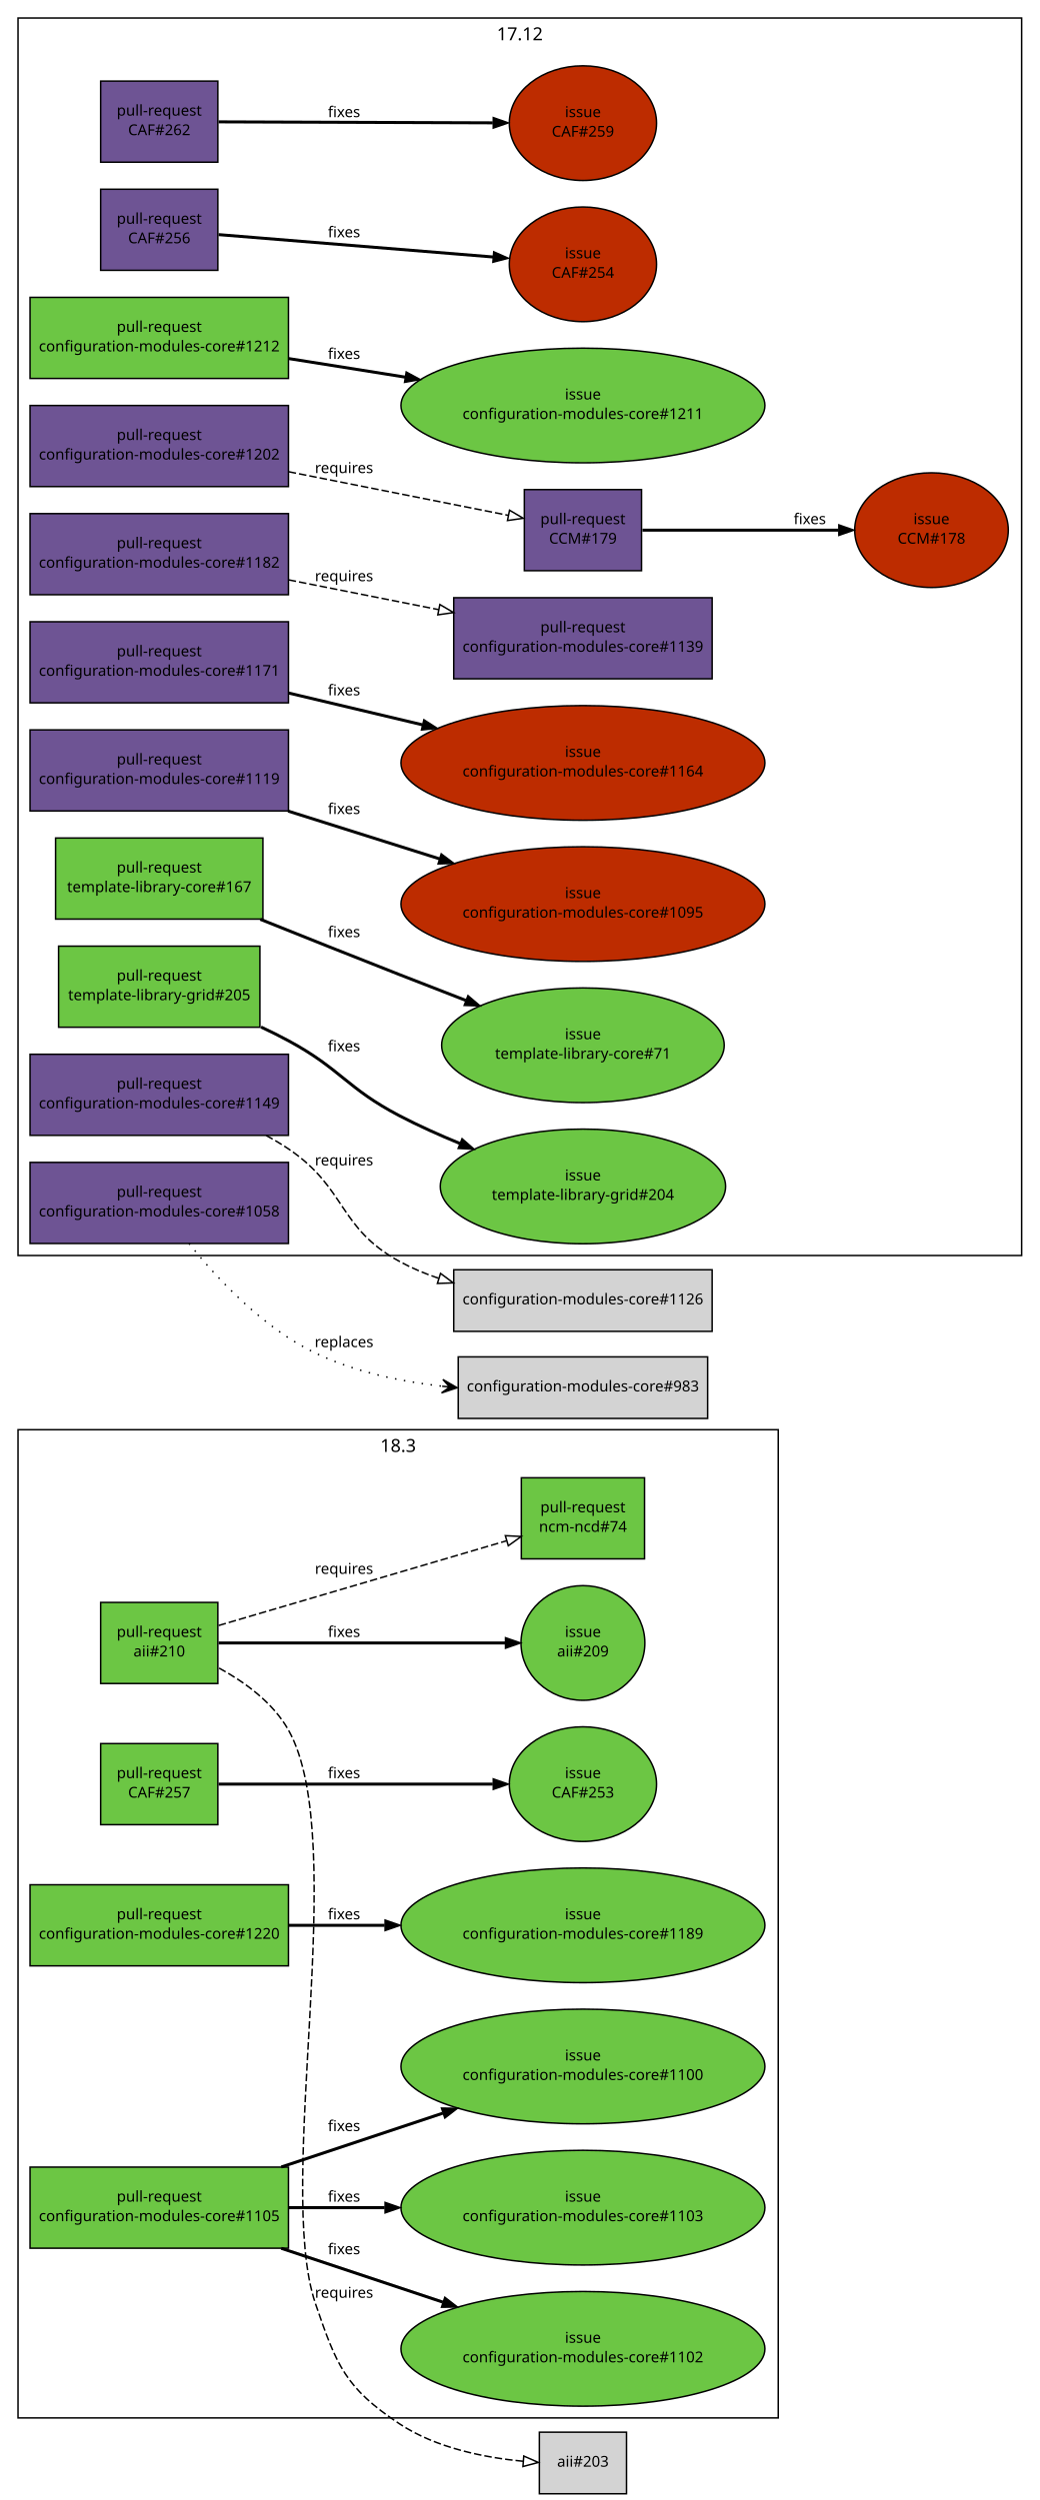
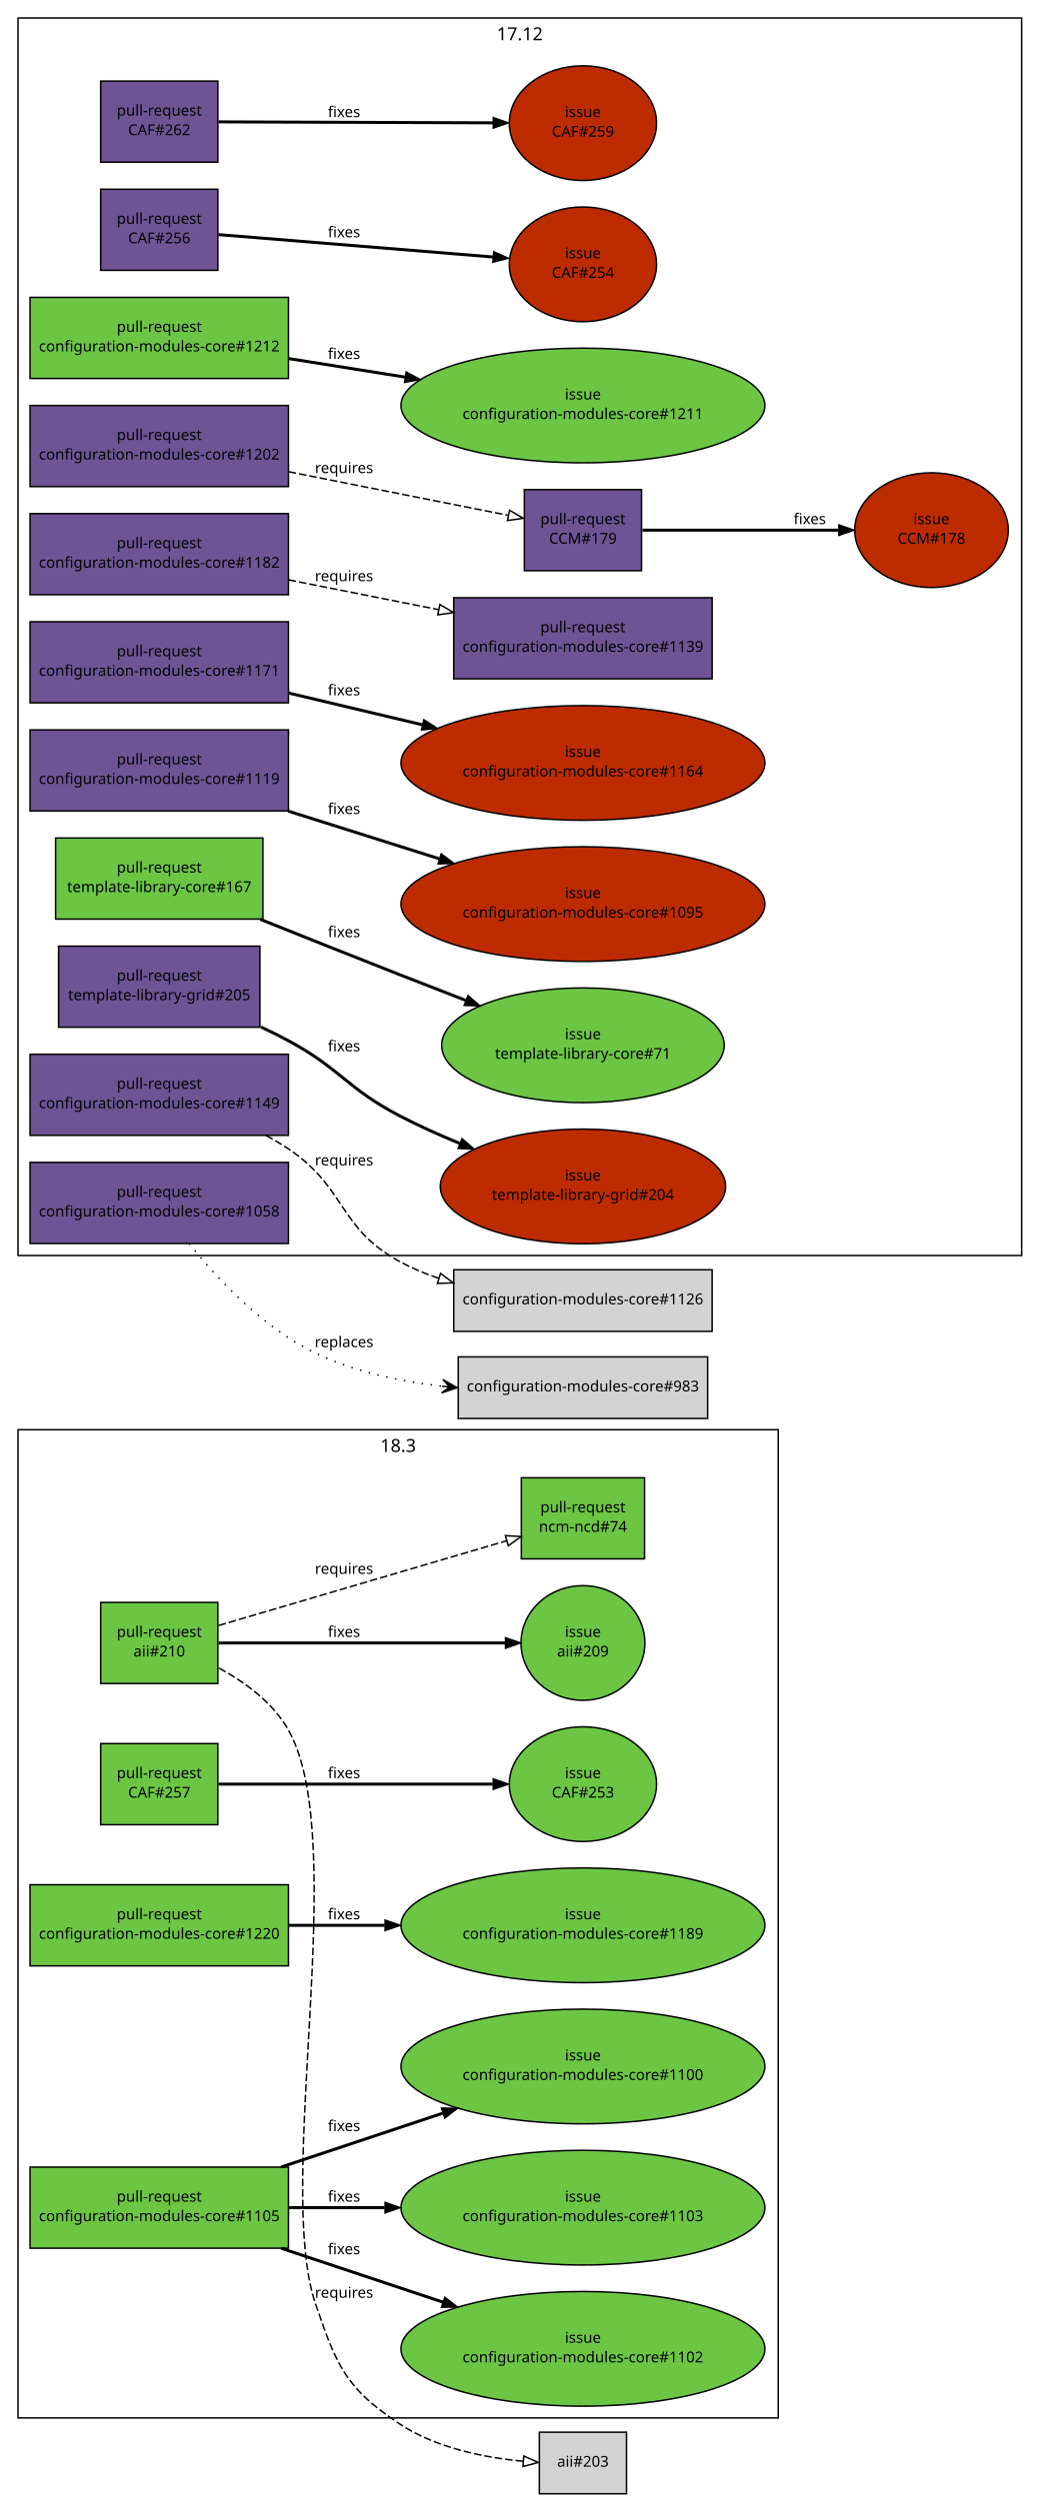
<svg xmlns="http://www.w3.org/2000/svg" xmlns:xlink="http://www.w3.org/1999/xlink" width="692pt" height="1664pt" viewBox="0.00 0.00 692.00 1664.00">
  <g id="graph1" class="graph" transform="scale(1 1) rotate(0) translate(4 1660)">
    <polygon fill="white" stroke="white" points="-4,5 -4,-1660 689,-1660 689,5 -4,5" />
    <g id="graph3" class="cluster">
      <polygon fill="none" stroke="black" points="8,-824 8,-1648 676,-1648 676,-824 8,-824" />
      <text text-anchor="middle" x="342" y="-1633.2" font-family="Sans" font-size="12.00">17.12</text>
    </g>
    <g id="graph4" class="cluster">
      <polygon fill="none" stroke="black" points="8,-50 8,-708 514,-708 514,-50 8,-50" />
      <text text-anchor="middle" x="261" y="-693.2" font-family="Sans" font-size="12.00">18.3</text>
    </g>
    <g id="node1" class="node">
      <a xlink:href="https://github.com/quattor/aii/pull/210" xlink:title="Shellfe: support active config for plugins" target="_parent">
        <polygon fill="#6cc644" stroke="black" points="141,-593 63,-593 63,-539 141,-539 141,-593" />
        <text text-anchor="middle" x="102" y="-570" font-family="Sans" font-size="10.00">pull-request</text>
        <text text-anchor="middle" x="102" y="-557" font-family="Sans" font-size="10.00">aii#210</text>
      </a>
    </g>
    <g id="node3" class="node">
      <a xlink:href="https://github.com/quattor/aii/issues/209" xlink:title="support ACTIVE_CONFIG" target="_parent">
        <ellipse fill="#6cc644" stroke="black" cx="384" cy="-566" rx="41.217" ry="38.184" />
        <text text-anchor="middle" x="384" y="-570" font-family="Sans" font-size="10.00">issue</text>
        <text text-anchor="middle" x="384" y="-557" font-family="Sans" font-size="10.00">aii#209</text>
      </a>
    </g>
    <g id="edge2" class="edge">
      <path fill="none" stroke="black" stroke-width="2" d="M141.508,-566C191.35,-566 277.184,-566 332.226,-566" />
      <polygon fill="black" stroke="black" points="332.467,-569.5 342.467,-566 332.467,-562.5 332.467,-569.5" />
      <text text-anchor="middle" x="225" y="-570" font-family="Sans" font-size="10.00">fixes</text>
    </g>
    <g id="node5" class="node">
      <a xlink:href="https://github.com/quattor/ncm-ncd/pull/74" xlink:title="Set the current active config as an attribute to the component" target="_parent">
        <polygon fill="#6cc644" stroke="black" points="425,-676 343,-676 343,-622 425,-622 425,-676" />
        <text text-anchor="middle" x="384" y="-653" font-family="Sans" font-size="10.00">pull-request</text>
        <text text-anchor="middle" x="384" y="-640" font-family="Sans" font-size="10.00">ncm-ncd#74</text>
      </a>
    </g>
    <g id="edge4" class="edge">
      <path fill="none" stroke="black" stroke-dasharray="5,2" d="M141.508,-577.628C191.596,-592.37 278.034,-617.811 333.04,-634.001" />
      <polygon fill="none" stroke="black" points="332.348,-637.446 342.929,-636.912 334.325,-630.731 332.348,-637.446" />
      <text text-anchor="middle" x="225" y="-612" font-family="Sans" font-size="10.00">requires</text>
    </g>
    <g id="node7" class="node">
      <polygon fill="lightgrey" stroke="black" points="413,-40.5 355,-40.5 355,0.5 413,0.5 413,-40.5" />
      <text text-anchor="middle" x="384" y="-17.5" font-family="Sans" font-size="10.00">aii#203</text>
    </g>
    <g id="edge6" class="edge">
      <path fill="none" stroke="black" stroke-dasharray="5,2" d="M141.842,-549.271C159.143,-539.824 177.761,-526.209 188,-508 229.655,-433.926 178.55,-206.428 206,-126 220.019,-84.925 225.817,-69.967 262,-46 286.358,-29.866 318.926,-23.516 344.285,-21.119" />
      <polygon fill="none" stroke="black" points="344.618,-24.604 354.316,-20.338 344.075,-17.625 344.618,-24.604" />
      <text text-anchor="middle" x="225" y="-130" font-family="Sans" font-size="10.00">requires</text>
    </g>
    <g id="node8" class="node">
      <a xlink:href="https://github.com/quattor/CAF/pull/262" xlink:title="FileWriter: set file status when no content was modified" target="_parent">
        <polygon fill="#6e5494" stroke="black" points="141,-1606 63,-1606 63,-1552 141,-1552 141,-1606" />
        <text text-anchor="middle" x="102" y="-1583" font-family="Sans" font-size="10.00">pull-request</text>
        <text text-anchor="middle" x="102" y="-1570" font-family="Sans" font-size="10.00">CAF#262</text>
      </a>
    </g>
    <g id="node10" class="node">
      <a xlink:href="https://github.com/quattor/CAF/issues/259" xlink:title="Filewriter: modify permissions when content is unmodified" target="_parent">
        <ellipse fill="#bd2c00" stroke="black" cx="384" cy="-1578" rx="48.998" ry="38.184" />
        <text text-anchor="middle" x="384" y="-1582" font-family="Sans" font-size="10.00">issue</text>
        <text text-anchor="middle" x="384" y="-1569" font-family="Sans" font-size="10.00">CAF#259</text>
      </a>
    </g>
    <g id="edge8" class="edge">
      <path fill="none" stroke="black" stroke-width="2" d="M141.508,-1578.86C188.929,-1578.69 268.931,-1578.41 323.996,-1578.21" />
      <polygon fill="black" stroke="black" points="324.329,-1581.71 334.316,-1578.18 324.304,-1574.71 324.329,-1581.71" />
      <text text-anchor="middle" x="225" y="-1582" font-family="Sans" font-size="10.00">fixes</text>
    </g>
    <g id="node11" class="node">
      <a xlink:href="https://github.com/quattor/CAF/pull/257" xlink:title="Process: run process as another user" target="_parent">
        <polygon fill="#6cc644" stroke="black" points="141,-499 63,-499 63,-445 141,-445 141,-499" />
        <text text-anchor="middle" x="102" y="-476" font-family="Sans" font-size="10.00">pull-request</text>
        <text text-anchor="middle" x="102" y="-463" font-family="Sans" font-size="10.00">CAF#257</text>
      </a>
    </g>
    <g id="node13" class="node">
      <a xlink:href="https://github.com/quattor/CAF/issues/253" xlink:title="CAF::Process: Include an option to execute the command as an specific user" target="_parent">
        <ellipse fill="#6cc644" stroke="black" cx="384" cy="-472" rx="48.998" ry="38.184" />
        <text text-anchor="middle" x="384" y="-476" font-family="Sans" font-size="10.00">issue</text>
        <text text-anchor="middle" x="384" y="-463" font-family="Sans" font-size="10.00">CAF#253</text>
      </a>
    </g>
    <g id="edge10" class="edge">
      <path fill="none" stroke="black" stroke-width="2" d="M141.508,-472C188.929,-472 268.931,-472 323.996,-472" />
      <polygon fill="black" stroke="black" points="324.316,-475.5 334.316,-472 324.316,-468.5 324.316,-475.5" />
      <text text-anchor="middle" x="225" y="-476" font-family="Sans" font-size="10.00">fixes</text>
    </g>
    <g id="node14" class="node">
      <a xlink:href="https://github.com/quattor/CAF/pull/256" xlink:title="Process: add sensitive option to prevent verbose reporting of the command" target="_parent">
        <polygon fill="#6e5494" stroke="black" points="141,-1534 63,-1534 63,-1480 141,-1480 141,-1534" />
        <text text-anchor="middle" x="102" y="-1511" font-family="Sans" font-size="10.00">pull-request</text>
        <text text-anchor="middle" x="102" y="-1498" font-family="Sans" font-size="10.00">CAF#256</text>
      </a>
    </g>
    <g id="node16" class="node">
      <a xlink:href="https://github.com/quattor/CAF/issues/254" xlink:title="CAF::Process: Include sensitive option" target="_parent">
        <ellipse fill="#bd2c00" stroke="black" cx="384" cy="-1484" rx="48.998" ry="38.184" />
        <text text-anchor="middle" x="384" y="-1488" font-family="Sans" font-size="10.00">issue</text>
        <text text-anchor="middle" x="384" y="-1475" font-family="Sans" font-size="10.00">CAF#254</text>
      </a>
    </g>
    <g id="edge12" class="edge">
      <path fill="none" stroke="black" stroke-width="2" d="M141.508,-1503.78C189.027,-1499.9 269.264,-1493.36 324.339,-1488.87" />
      <polygon fill="black" stroke="black" points="324.634,-1492.35 334.316,-1488.05 324.065,-1485.38 324.634,-1492.35" />
      <text text-anchor="middle" x="225" y="-1502" font-family="Sans" font-size="10.00">fixes</text>
    </g>
    <g id="node17" class="node">
      <a xlink:href="https://github.com/quattor/CCM/pull/179" xlink:title="TextRender: support unescape keys" target="_parent">
        <polygon fill="#6e5494" stroke="black" points="423,-1334 345,-1334 345,-1280 423,-1280 423,-1334" />
        <text text-anchor="middle" x="384" y="-1311" font-family="Sans" font-size="10.00">pull-request</text>
        <text text-anchor="middle" x="384" y="-1298" font-family="Sans" font-size="10.00">CCM#179</text>
      </a>
    </g>
    <g id="node19" class="node">
      <a xlink:href="https://github.com/quattor/CCM/issues/178" xlink:title="TextRender or getTree should support a way to unescape keys" target="_parent">
        <ellipse fill="#bd2c00" stroke="black" cx="616" cy="-1307" rx="51.118" ry="38.184" />
        <text text-anchor="middle" x="616" y="-1311" font-family="Sans" font-size="10.00">issue</text>
        <text text-anchor="middle" x="616" y="-1298" font-family="Sans" font-size="10.00">CCM#178</text>
      </a>
    </g>
    <g id="edge14" class="edge">
      <path fill="none" stroke="black" stroke-width="2" d="M423.619,-1307C459.411,-1307 512.668,-1307 554.079,-1307" />
      <polygon fill="black" stroke="black" points="554.334,-1310.5 564.334,-1307 554.334,-1303.5 554.334,-1310.5" />
      <text text-anchor="middle" x="535" y="-1311" font-family="Sans" font-size="10.00">fixes</text>
    </g>
    <g id="node20" class="node">
      <a xlink:href="https://github.com/quattor/configuration-modules-core/pull/1220" xlink:title="ncm-cups: Stop daemon if server not enabled" target="_parent">
        <polygon fill="#6cc644" stroke="black" points="188,-405 16,-405 16,-351 188,-351 188,-405" />
        <text text-anchor="middle" x="102" y="-382" font-family="Sans" font-size="10.00">pull-request</text>
        <text text-anchor="middle" x="102" y="-369" font-family="Sans" font-size="10.00">configuration-modules-core#1220</text>
      </a>
    </g>
    <g id="node22" class="node">
      <a xlink:href="https://github.com/quattor/configuration-modules-core/issues/1189" xlink:title="ncm-cups: Nodetype of client should stop running cups daemon" target="_parent">
        <ellipse fill="#6cc644" stroke="black" cx="384" cy="-378" rx="121.122" ry="38.184" />
        <text text-anchor="middle" x="384" y="-382" font-family="Sans" font-size="10.00">issue</text>
        <text text-anchor="middle" x="384" y="-369" font-family="Sans" font-size="10.00">configuration-modules-core#1189</text>
      </a>
    </g>
    <g id="edge16" class="edge">
      <path fill="none" stroke="black" stroke-width="2" d="M188.142,-378C208.347,-378 230.333,-378 252.033,-378" />
      <polygon fill="black" stroke="black" points="252.313,-381.5 262.313,-378 252.312,-374.5 252.313,-381.5" />
      <text text-anchor="middle" x="225" y="-382" font-family="Sans" font-size="10.00">fixes</text>
    </g>
    <g id="node23" class="node">
      <a xlink:href="https://github.com/quattor/configuration-modules-core/pull/1212" xlink:title="ncm-systemd: add support for AmbientCapabilities and CapabilityBoundingSet" target="_parent">
        <polygon fill="#6cc644" stroke="black" points="188,-1462 16,-1462 16,-1408 188,-1408 188,-1462" />
        <text text-anchor="middle" x="102" y="-1439" font-family="Sans" font-size="10.00">pull-request</text>
        <text text-anchor="middle" x="102" y="-1426" font-family="Sans" font-size="10.00">configuration-modules-core#1212</text>
      </a>
    </g>
    <g id="node25" class="node">
      <a xlink:href="https://github.com/quattor/configuration-modules-core/issues/1211" xlink:title="ncm-systemd 17.7: AmbientCapabilities service attribute not supported" target="_parent">
        <ellipse fill="#6cc644" stroke="black" cx="384" cy="-1390" rx="121.122" ry="38.184" />
        <text text-anchor="middle" x="384" y="-1394" font-family="Sans" font-size="10.00">issue</text>
        <text text-anchor="middle" x="384" y="-1381" font-family="Sans" font-size="10.00">configuration-modules-core#1211</text>
      </a>
    </g>
    <g id="edge18" class="edge">
      <path fill="none" stroke="black" stroke-width="2" d="M188.142,-1421.25C212.63,-1417.35 239.734,-1413.02 265.773,-1408.87" />
      <polygon fill="black" stroke="black" points="266.369,-1412.32 275.693,-1407.28 265.266,-1405.4 266.369,-1412.32" />
      <text text-anchor="middle" x="225" y="-1421" font-family="Sans" font-size="10.00">fixes</text>
    </g>
    <g id="node26" class="node">
      <a xlink:href="https://github.com/quattor/configuration-modules-core/pull/1202" xlink:title="ncm-metaconfig: support new key conversion options from CCM::TextRender" target="_parent">
        <polygon fill="#6e5494" stroke="black" points="188,-1390 16,-1390 16,-1336 188,-1336 188,-1390" />
        <text text-anchor="middle" x="102" y="-1367" font-family="Sans" font-size="10.00">pull-request</text>
        <text text-anchor="middle" x="102" y="-1354" font-family="Sans" font-size="10.00">configuration-modules-core#1202</text>
      </a>
    </g>
    <g id="edge20" class="edge">
      <path fill="none" stroke="black" stroke-dasharray="5,2" d="M188.142,-1345.89C236.073,-1336.38 294.026,-1324.87 334.403,-1316.85" />
      <polygon fill="none" stroke="black" points="335.147,-1320.27 344.274,-1314.89 333.783,-1313.4 335.147,-1320.27" />
      <text text-anchor="middle" x="225" y="-1345" font-family="Sans" font-size="10.00">requires</text>
    </g>
    <g id="node28" class="node">
      <a xlink:href="https://github.com/quattor/configuration-modules-core/pull/1182" xlink:title="ncm-opennebula: Include 5.4.x configuration" target="_parent">
        <polygon fill="#6e5494" stroke="black" points="188,-1318 16,-1318 16,-1264 188,-1264 188,-1318" />
        <text text-anchor="middle" x="102" y="-1295" font-family="Sans" font-size="10.00">pull-request</text>
        <text text-anchor="middle" x="102" y="-1282" font-family="Sans" font-size="10.00">configuration-modules-core#1182</text>
      </a>
    </g>
    <g id="node30" class="node">
      <a xlink:href="https://github.com/quattor/configuration-modules-core/pull/1139" xlink:title="ncm-opennebula: include hugepages options" target="_parent">
        <polygon fill="#6e5494" stroke="black" points="470,-1262 298,-1262 298,-1208 470,-1208 470,-1262" />
        <text text-anchor="middle" x="384" y="-1239" font-family="Sans" font-size="10.00">pull-request</text>
        <text text-anchor="middle" x="384" y="-1226" font-family="Sans" font-size="10.00">configuration-modules-core#1139</text>
      </a>
    </g>
    <g id="edge22" class="edge">
      <path fill="none" stroke="black" stroke-dasharray="5,2" d="M188.142,-1273.89C219.701,-1267.63 255.605,-1260.5 287.976,-1254.07" />
      <polygon fill="none" stroke="black" points="288.774,-1257.48 297.9,-1252.1 287.41,-1250.61 288.774,-1257.48" />
      <text text-anchor="middle" x="225" y="-1273" font-family="Sans" font-size="10.00">requires</text>
    </g>
    <g id="node31" class="node">
      <a xlink:href="https://github.com/quattor/configuration-modules-core/pull/1171" xlink:title="ncm-cups enhancements and cleanups" target="_parent">
        <polygon fill="#6e5494" stroke="black" points="188,-1246 16,-1246 16,-1192 188,-1192 188,-1246" />
        <text text-anchor="middle" x="102" y="-1223" font-family="Sans" font-size="10.00">pull-request</text>
        <text text-anchor="middle" x="102" y="-1210" font-family="Sans" font-size="10.00">configuration-modules-core#1171</text>
      </a>
    </g>
    <g id="node33" class="node">
      <a xlink:href="https://github.com/quattor/configuration-modules-core/issues/1164" xlink:title="ncm-cups 17.7.0: configuration of ServerAlias + miscellanous enhancements" target="_parent">
        <ellipse fill="#bd2c00" stroke="black" cx="384" cy="-1152" rx="121.122" ry="38.184" />
        <text text-anchor="middle" x="384" y="-1156" font-family="Sans" font-size="10.00">issue</text>
        <text text-anchor="middle" x="384" y="-1143" font-family="Sans" font-size="10.00">configuration-modules-core#1164</text>
      </a>
    </g>
    <g id="edge24" class="edge">
      <path fill="none" stroke="black" stroke-width="2" d="M188.142,-1198.53C216.228,-1191.86 247.754,-1184.37 277.17,-1177.38" />
      <polygon fill="black" stroke="black" points="278.136,-1180.75 287.056,-1175.03 276.518,-1173.94 278.136,-1180.75" />
      <text text-anchor="middle" x="225" y="-1197" font-family="Sans" font-size="10.00">fixes</text>
    </g>
    <g id="node34" class="node">
      <a xlink:href="https://github.com/quattor/configuration-modules-core/pull/1149" xlink:title="ncm-metaconfig: rsyslog: rainer script configuration" target="_parent">
        <polygon fill="#6e5494" stroke="black" points="188,-958 16,-958 16,-904 188,-904 188,-958" />
        <text text-anchor="middle" x="102" y="-935" font-family="Sans" font-size="10.00">pull-request</text>
        <text text-anchor="middle" x="102" y="-922" font-family="Sans" font-size="10.00">configuration-modules-core#1149</text>
      </a>
    </g>
    <g id="node36" class="node">
      <polygon fill="lightgrey" stroke="black" points="470,-814.5 298,-814.5 298,-773.5 470,-773.5 470,-814.5" />
      <text text-anchor="middle" x="384" y="-791.5" font-family="Sans" font-size="10.00">configuration-modules-core#1126</text>
    </g>
    <g id="edge26" class="edge">
      <path fill="none" stroke="black" stroke-dasharray="5,2" d="M173.123,-903.926C178.288,-901.149 183.306,-898.172 188,-895 226.799,-868.781 220.929,-842.493 262,-820 270.176,-815.522 279.053,-811.815 288.162,-808.746" />
      <polygon fill="none" stroke="black" points="289.211,-812.085 297.72,-805.773 287.132,-805.401 289.211,-812.085" />
      <text text-anchor="middle" x="225" y="-884" font-family="Sans" font-size="10.00">requires</text>
    </g>
    <g id="node37" class="node">
      <a xlink:href="https://github.com/quattor/configuration-modules-core/pull/1119" xlink:title="ncm-systemd: cleanup, restarting modified unitfiles and initial handling of unconfigured units" target="_parent">
        <polygon fill="#6e5494" stroke="black" points="188,-1174 16,-1174 16,-1120 188,-1120 188,-1174" />
        <text text-anchor="middle" x="102" y="-1151" font-family="Sans" font-size="10.00">pull-request</text>
        <text text-anchor="middle" x="102" y="-1138" font-family="Sans" font-size="10.00">configuration-modules-core#1119</text>
      </a>
    </g>
    <g id="node39" class="node">
      <a xlink:href="https://github.com/quattor/configuration-modules-core/issues/1095" xlink:title="ncm-systemd: Manual intervention required in order for drop-in unit files to have any affect" target="_parent">
        <ellipse fill="#bd2c00" stroke="black" cx="384" cy="-1058" rx="121.122" ry="38.184" />
        <text text-anchor="middle" x="384" y="-1062" font-family="Sans" font-size="10.00">issue</text>
        <text text-anchor="middle" x="384" y="-1049" font-family="Sans" font-size="10.00">configuration-modules-core#1095</text>
      </a>
    </g>
    <g id="edge28" class="edge">
      <path fill="none" stroke="black" stroke-width="2" d="M187.758,-1119.93C219.614,-1109.88 255.94,-1098.42 288.606,-1088.11" />
      <polygon fill="black" stroke="black" points="289.681,-1091.44 298.164,-1085.09 287.574,-1084.76 289.681,-1091.44" />
      <text text-anchor="middle" x="225" y="-1118" font-family="Sans" font-size="10.00">fixes</text>
    </g>
    <g id="node40" class="node">
      <a xlink:href="https://github.com/quattor/configuration-modules-core/pull/1105" xlink:title="ncm-authconfig: fix krb5_realm, user_object_class and newline between ldap_krb5_canonicalize and ldap_krb5_realm" target="_parent">
        <polygon fill="#6cc644" stroke="black" points="188,-217 16,-217 16,-163 188,-163 188,-217" />
        <text text-anchor="middle" x="102" y="-194" font-family="Sans" font-size="10.00">pull-request</text>
        <text text-anchor="middle" x="102" y="-181" font-family="Sans" font-size="10.00">configuration-modules-core#1105</text>
      </a>
    </g>
    <g id="node42" class="node">
      <a xlink:href="https://github.com/quattor/configuration-modules-core/issues/1100" xlink:title="ncm-authconfig : no newline after krb5_canonicalize option" target="_parent">
        <ellipse fill="#6cc644" stroke="black" cx="384" cy="-284" rx="121.122" ry="38.184" />
        <text text-anchor="middle" x="384" y="-288" font-family="Sans" font-size="10.00">issue</text>
        <text text-anchor="middle" x="384" y="-275" font-family="Sans" font-size="10.00">configuration-modules-core#1100</text>
      </a>
    </g>
    <g id="edge30" class="edge">
      <path fill="none" stroke="black" stroke-width="2" d="M183.188,-217.063C216.8,-228.267 255.98,-241.327 290.762,-252.921" />
      <polygon fill="black" stroke="black" points="289.854,-256.307 300.448,-256.149 292.067,-249.666 289.854,-256.307" />
      <text text-anchor="middle" x="225" y="-241" font-family="Sans" font-size="10.00">fixes</text>
    </g>
    <g id="node44" class="node">
      <a xlink:href="https://github.com/quattor/configuration-modules-core/issues/1102" xlink:title="ncm-authconfig: There is no " target="_parent">
        <ellipse fill="#6cc644" stroke="black" cx="384" cy="-96" rx="121.122" ry="38.184" />
        <text text-anchor="middle" x="384" y="-100" font-family="Sans" font-size="10.00">issue</text>
        <text text-anchor="middle" x="384" y="-87" font-family="Sans" font-size="10.00">configuration-modules-core#1102</text>
      </a>
    </g>
    <g id="edge32" class="edge">
      <path fill="none" stroke="black" stroke-width="2" d="M183.188,-162.937C216.8,-151.733 255.98,-138.673 290.762,-127.079" />
      <polygon fill="black" stroke="black" points="292.067,-130.334 300.448,-123.851 289.854,-123.693 292.067,-130.334" />
      <text text-anchor="middle" x="225" y="-159" font-family="Sans" font-size="10.00">fixes</text>
    </g>
    <g id="node46" class="node">
      <a xlink:href="https://github.com/quattor/configuration-modules-core/issues/1103" xlink:title="ncm-authconfig: krb5_realm = ARRAY(0x39a5830)" target="_parent">
        <ellipse fill="#6cc644" stroke="black" cx="384" cy="-190" rx="121.122" ry="38.184" />
        <text text-anchor="middle" x="384" y="-194" font-family="Sans" font-size="10.00">issue</text>
        <text text-anchor="middle" x="384" y="-181" font-family="Sans" font-size="10.00">configuration-modules-core#1103</text>
      </a>
    </g>
    <g id="edge34" class="edge">
      <path fill="none" stroke="black" stroke-width="2" d="M188.142,-190C208.347,-190 230.333,-190 252.033,-190" />
      <polygon fill="black" stroke="black" points="252.313,-193.5 262.313,-190 252.312,-186.5 252.313,-193.5" />
      <text text-anchor="middle" x="225" y="-194" font-family="Sans" font-size="10.00">fixes</text>
    </g>
    <g id="node47" class="node">
      <a xlink:href="https://github.com/quattor/configuration-modules-core/pull/1058" xlink:title="ncm-ssh: disable insecure ssh ciphersuites and macs" target="_parent">
        <polygon fill="#6e5494" stroke="black" points="188,-886 16,-886 16,-832 188,-832 188,-886" />
        <text text-anchor="middle" x="102" y="-863" font-family="Sans" font-size="10.00">pull-request</text>
        <text text-anchor="middle" x="102" y="-850" font-family="Sans" font-size="10.00">configuration-modules-core#1058</text>
      </a>
    </g>
    <g id="node49" class="node">
      <polygon fill="lightgrey" stroke="black" points="467,-756.5 301,-756.5 301,-715.5 467,-715.5 467,-756.5" />
      <text text-anchor="middle" x="384" y="-733.5" font-family="Sans" font-size="10.00">configuration-modules-core#983</text>
    </g>
    <g id="edge36" class="edge">
      <path fill="none" stroke="black" stroke-dasharray="1,5" d="M121.809,-831.968C140.648,-808.479 171.218,-775.679 206,-759 231.774,-746.64 261.932,-740.185 290.024,-736.99" />
      <polygon fill="black" stroke="black" points="300.268,-735.955 290.771,-741.438 295.293,-736.458 290.318,-736.96 290.318,-736.96 290.318,-736.96 295.293,-736.458 289.866,-732.483 300.268,-735.955 300.268,-735.955" />
      <text text-anchor="middle" x="225" y="-763" font-family="Sans" font-size="10.00">replaces</text>
    </g>
    <g id="node50" class="node">
      <a xlink:href="https://github.com/quattor/template-library-core/pull/167" xlink:title="schema: Add support for aquilon clusters" target="_parent">
        <polygon fill="#6cc644" stroke="black" points="171,-1102 33,-1102 33,-1048 171,-1048 171,-1102" />
        <text text-anchor="middle" x="102" y="-1079" font-family="Sans" font-size="10.00">pull-request</text>
        <text text-anchor="middle" x="102" y="-1066" font-family="Sans" font-size="10.00">template-library-core#167</text>
      </a>
    </g>
    <g id="node52" class="node">
      <a xlink:href="https://github.com/quattor/template-library-core/issues/71" xlink:title="Schema for aquilon cluster archetypes needed" target="_parent">
        <ellipse fill="#6cc644" stroke="black" cx="384" cy="-964" rx="94.045" ry="38.184" />
        <text text-anchor="middle" x="384" y="-968" font-family="Sans" font-size="10.00">issue</text>
        <text text-anchor="middle" x="384" y="-955" font-family="Sans" font-size="10.00">template-library-core#71</text>
      </a>
    </g>
    <g id="edge38" class="edge">
      <path fill="none" stroke="black" stroke-width="2" d="M169.264,-1047.87C197.826,-1036.41 231.506,-1022.97 262,-1011 276.212,-1005.42 291.378,-999.528 306.016,-993.872" />
      <polygon fill="black" stroke="black" points="307.474,-997.061 315.544,-990.196 304.954,-990.531 307.474,-997.061" />
      <text text-anchor="middle" x="225" y="-1036" font-family="Sans" font-size="10.00">fixes</text>
    </g>
    <g id="node53" class="node">
      <a xlink:href="https://github.com/quattor/template-library-grid/pull/205" xlink:title="repository/config/htcondor: Cleanup and make use of repository name" target="_parent">
-         <polygon fill="#6cc644" stroke="black" points="169,-1030 35,-1030 35,-976 169,-976 169,-1030" />
+         <polygon fill="#6e5494" stroke="black" points="169,-1030 35,-1030 35,-976 169,-976 169,-1030" />
        <text text-anchor="middle" x="102" y="-1007" font-family="Sans" font-size="10.00">pull-request</text>
        <text text-anchor="middle" x="102" y="-994" font-family="Sans" font-size="10.00">template-library-grid#205</text>
      </a>
    </g>
    <g id="node55" class="node">
      <a xlink:href="https://github.com/quattor/template-library-grid/issues/204" xlink:title="htcondor repo" target="_parent">
-         <ellipse fill="#6cc644" stroke="black" cx="384" cy="-870" rx="94.96" ry="38.184" />
+         <ellipse fill="#bd2c00" stroke="black" cx="384" cy="-870" rx="94.96" ry="38.184" />
        <text text-anchor="middle" x="384" y="-874" font-family="Sans" font-size="10.00">issue</text>
        <text text-anchor="middle" x="384" y="-861" font-family="Sans" font-size="10.00">template-library-grid#204</text>
      </a>
    </g>
    <g id="edge40" class="edge">
      <path fill="none" stroke="black" stroke-width="2" d="M169.734,-976.149C175.987,-973.222 182.161,-970.154 188,-967 222.922,-948.133 226.811,-935.363 262,-917 274.671,-910.388 288.49,-904.185 302.125,-898.59" />
      <polygon fill="black" stroke="black" points="303.545,-901.791 311.52,-894.816 300.936,-895.296 303.545,-901.791" />
      <text text-anchor="middle" x="225" y="-960" font-family="Sans" font-size="10.00">fixes</text>
    </g>
  </g>
</svg>
